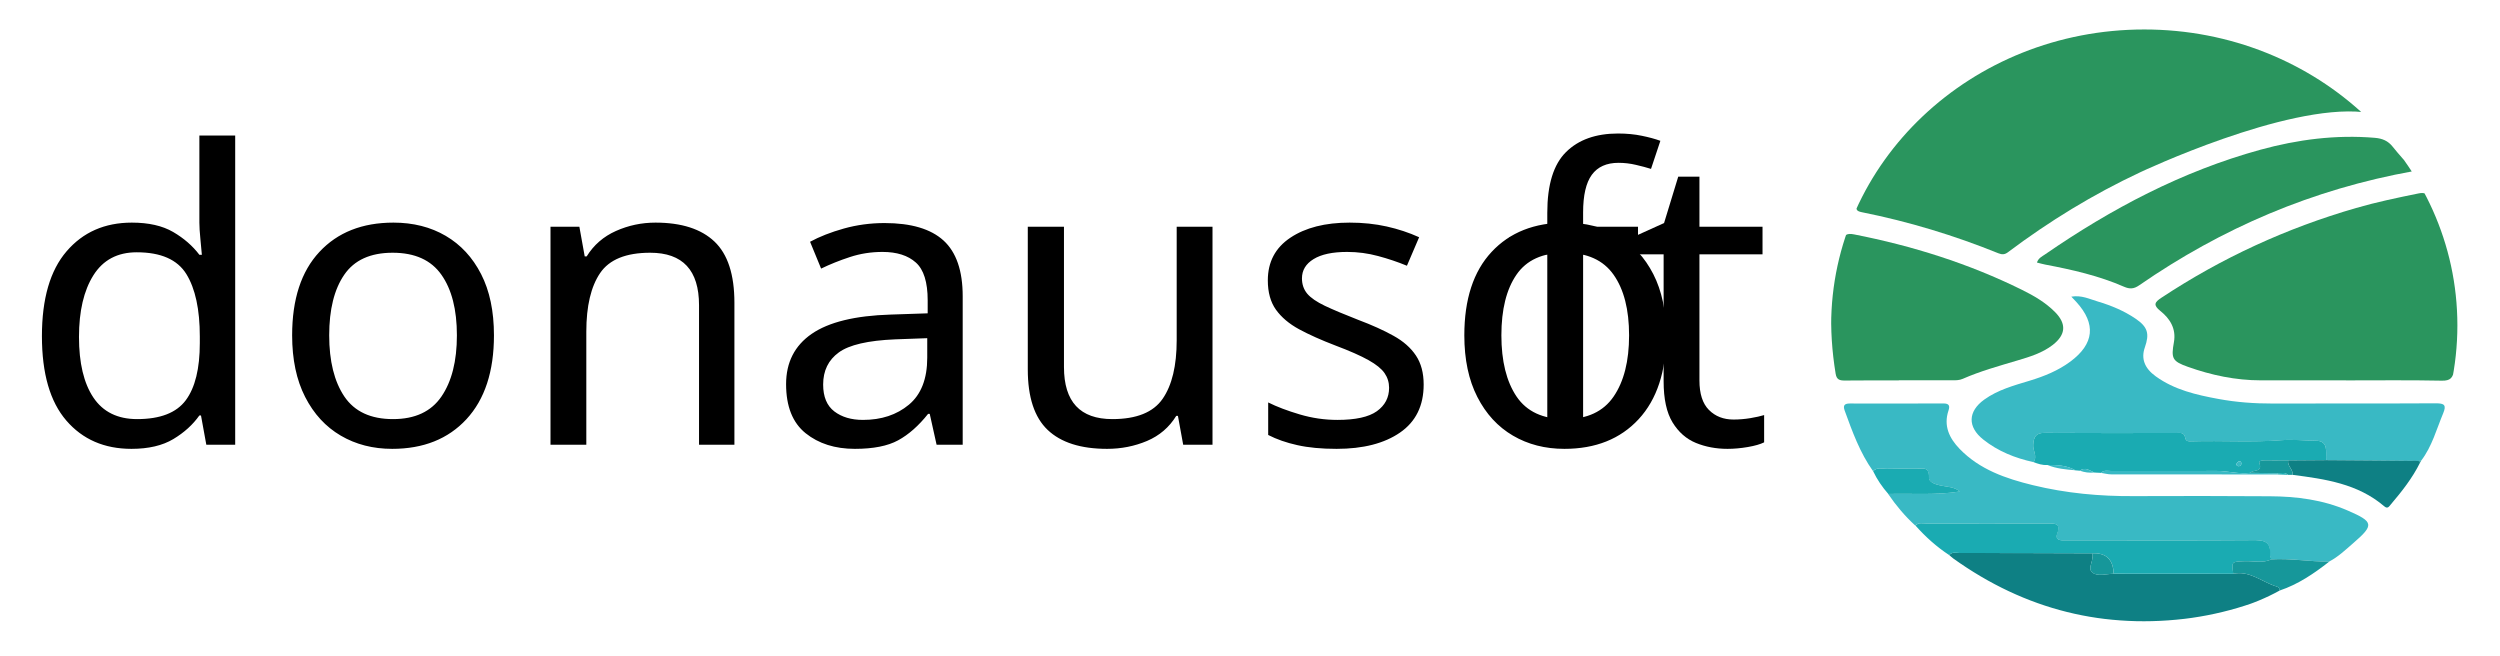
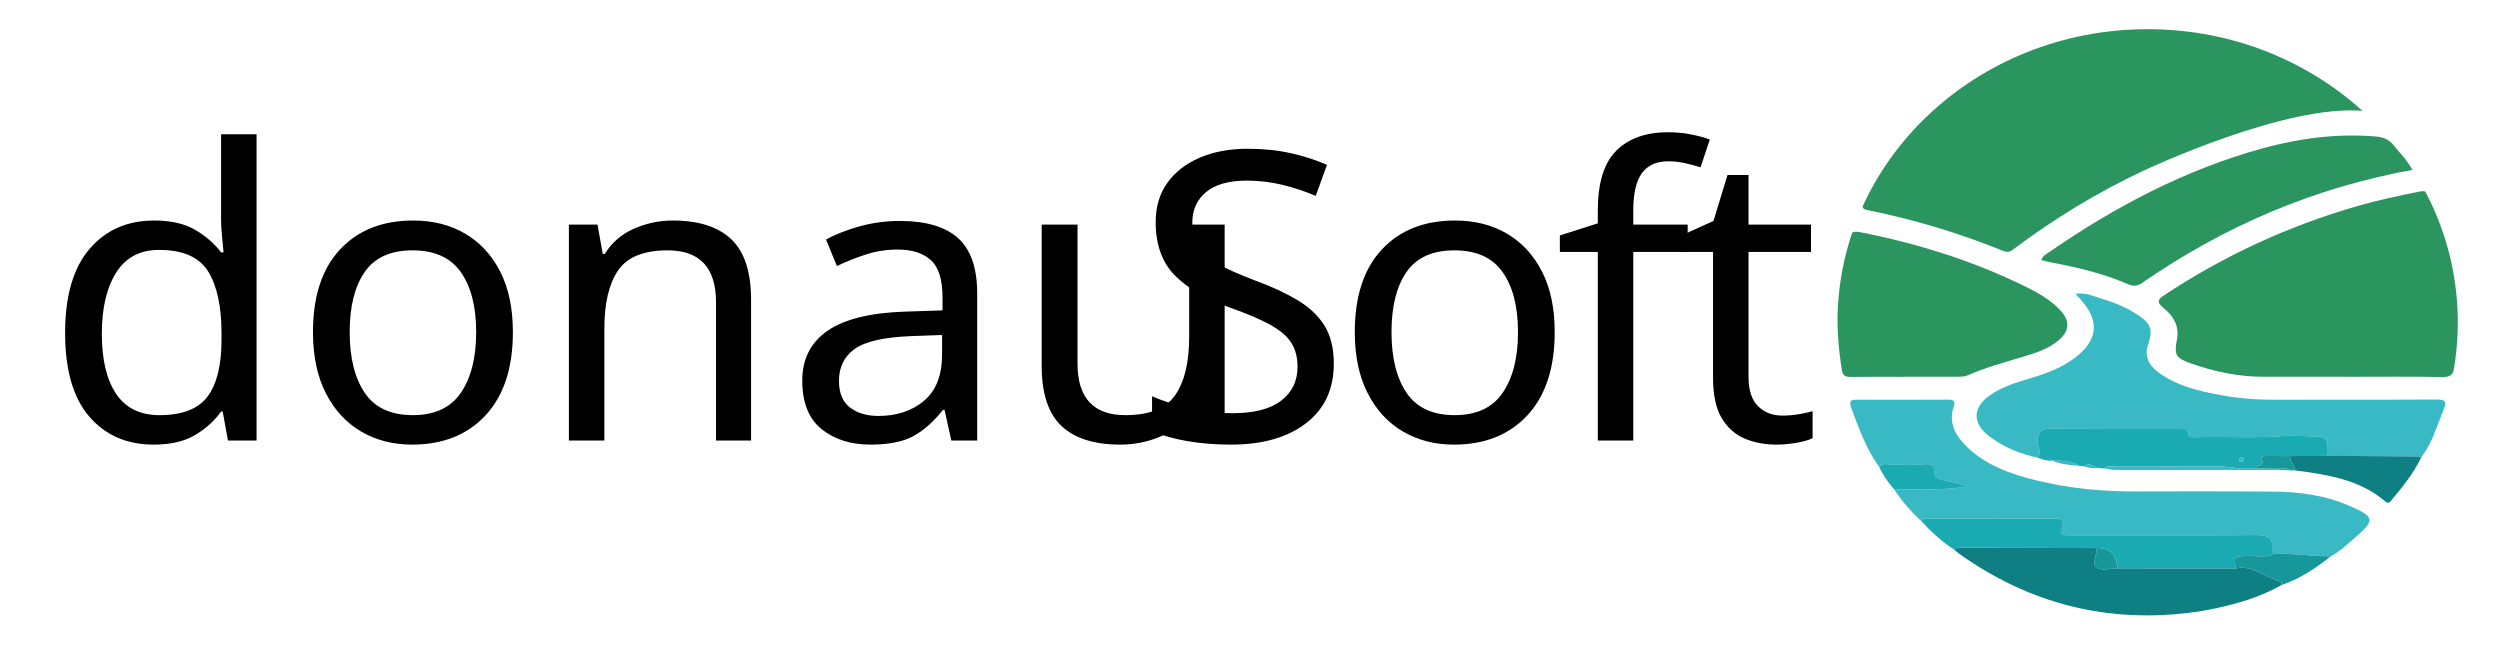
- <svg xmlns="http://www.w3.org/2000/svg" id="Ebene_3" data-name="Ebene 3" viewBox="0 0 534.39 140.04">
+ <svg xmlns="http://www.w3.org/2000/svg" id="Ebene_3" data-name="Ebene 3" viewBox="0 0 539.48 140.04">
  <defs>
    <style>
      .cls-1 {
+         letter-spacing: 0em;
+       }
+ 
+       .cls-2 {
        fill: none;
      }

-       .cls-1, .cls-2, .cls-3, .cls-4, .cls-5, .cls-6 {
+       .cls-2, .cls-3, .cls-4, .cls-5, .cls-6, .cls-7 {
        stroke-width: 0px;
      }

-       .cls-2 {
+       .cls-3 {
        fill: #2a955e;
      }

-       .cls-3 {
+       .cls-4 {
        fill: #0e8084;
      }

-       .cls-7 {
+       .cls-8 {
        clip-path: url(#clippath);
      }

-       .cls-4 {
+       .cls-5 {
        fill: #39b9c4;
      }

-       .cls-5 {
+       .cls-6 {
        fill: #1aabb2;
      }

-       .cls-8 {
+       .cls-9 {
        fill: #000;
        font-family: MyriadPro-Regular, 'Myriad Pro';
        font-size: 86.97px;
      }

-       .cls-9 {
+       .cls-10 {
        letter-spacing: .01em;
      }

-       .cls-6 {
+       .cls-7 {
        fill: #16979a;
      }
    </style>
    <clipPath id="clippath">
-       <ellipse class="cls-1" cx="458.35" cy="69.55" rx="66.93" ry="63.25" />
+       <ellipse class="cls-2" cx="463.44" cy="69.55" rx="66.93" ry="63.25" />
    </clipPath>
  </defs>
-   <text class="cls-8" transform="translate(4.18 95.07)">
-     <tspan x="0" y="0">donauso</tspan>
-     <tspan class="cls-9" x="317.08" y="0">f</tspan>
-     <tspan x="343.43" y="0">t</tspan>
+   <text class="cls-9" transform="translate(9.27 95.07)">
+     <tspan x="0" y="0">donau</tspan>
+     <tspan class="cls-1" x="234.9" y="0">S</tspan>
+     <tspan x="278.3" y="0">o</tspan>
+     <tspan class="cls-10" x="326.04" y="0">f</tspan>
+     <tspan x="352.39" y="0">t</tspan>
  </text>
-   <g class="cls-7">
+   <g class="cls-8">
    <g>
-       <path class="cls-2" d="M501.47,81.3c-6.07,0-12.14,0-18.21,0-5.38,0-10.56-1.1-15.59-2.89-3.35-1.19-3.6-1.8-2.98-5.28.51-2.86-.84-5.02-2.9-6.66-1.59-1.27-1.22-1.87.2-2.81,12.9-8.53,26.79-14.91,41.64-19.2,4.39-1.27,8.85-2.2,13.33-3.11,1.17-.24,1.84-.07,2.44,1.18,5.59,11.65,7.22,23.82,5.19,36.55-.27,1.68-.79,2.33-2.65,2.29-6.82-.14-13.64-.06-20.45-.06h0Z" />
-       <path class="cls-2" d="M505.18,23.97c-16.66-1.78-47.35,12.69-47.73,12.87-10.01,4.69-19.4,10.43-28.23,17.07-.7.53-1.27.54-2.05.23-9.46-3.83-19.19-6.78-29.2-8.78-1.17-.23-1.37-.63-.86-1.63,5.57-10.81,7.99-23.16,19.11-28.55,3.77-1.83,13.27-10.56,17.1-8.88,9.32-5.95,28.72-6.5,36.29.16,2.27-5.09,49.12,18.71,35.56,17.52Z" />
-       <path class="cls-4" d="M434.68,98.78c-3.92-.85-7.58-2.31-10.75-4.83-3.39-2.69-3.3-6,.21-8.53,2.92-2.1,6.34-3.02,9.7-4.04,3.1-.94,6.08-2.14,8.7-4.08,5.12-3.8,5.55-8.06,1.3-12.74-.29-.32-.59-.63-1.08-1.15,2.2-.36,3.86.51,5.6,1.02,2.89.86,5.65,2,8.15,3.7,2.58,1.76,3,3.19,1.96,6.14-.83,2.37-.09,4.43,2.34,6.18,4,2.89,8.68,3.96,13.41,4.83,3.83.71,7.71.99,11.62.98,11.62-.05,23.24.02,34.86-.05,1.79,0,2.28.36,1.55,2.12-1.44,3.44-2.39,7.09-4.7,10.13-.19.02-.37.04-.56.07-6.59-.05-13.17-.1-19.76-.15-.11-1.77.59-4.18-2.29-4.17-2.37,0-4.78-.3-7.08-.12-6.44.53-12.87.06-19.31.26-.59.02-1.3.07-1.44-.73-.23-1.36-1.26-1.05-2.1-1.05-9.3-.01-18.6.03-27.9-.04-1.95-.02-2.39.87-2.5,2.57-.08,1.25.97,2.46.07,3.69Z" />
-       <path class="cls-4" d="M400.39,100.73c-2.82-3.95-4.44-8.46-6.08-12.97-.39-1.08-.06-1.51,1.09-1.51,6.67.02,13.35.01,20.02-.01,1.17,0,1.44.46,1.08,1.52-1.09,3.26.17,5.89,2.36,8.17,4.29,4.45,9.91,6.37,15.69,7.78,7.09,1.73,14.31,2.39,21.61,2.34,9.67-.06,19.35-.02,29.02.03,5.73.03,11.35.74,16.68,3.06,5.54,2.4,5.68,3.06,1.16,6.96-1.63,1.41-3.2,2.92-5.15,3.94-4.14.06-8.24-.75-12.39-.47-.1-.36-.29-.73-.27-1.08.2-2.92-1.54-3.05-3.84-3.03-11.85.09-23.69.04-35.54.04-1.65,0-3.3-.01-4.95,0-.95,0-1.56-.43-1.2-1.35.92-2.32-.46-2.27-2.07-2.26-8.62.03-17.25,0-25.87.02-.79,0-1.67-.3-2.33.44-2.21-2.02-4.12-4.29-5.8-6.76,5.1-.13,10.23.29,15.31-.53-1.22-1.02-2.68-.97-4.03-1.26-1.15-.25-2.63-.67-2.59-1.76.09-2.42-1.41-1.83-2.68-1.84-2.1-.02-4.2-.05-6.29.02-1,.03-2.12-.43-2.97.51Z" />
-       <path class="cls-2" d="M405.87,81.32c-3.82,0-7.65-.03-11.47.02-1.11.01-1.81-.14-2.02-1.45-1.57-9.53-1.27-18.95,1.41-28.27.4-1.39.94-1.83,2.51-1.52,12.48,2.45,24.51,6.22,35.92,11.86,2.55,1.26,5.03,2.7,7.06,4.75,2.49,2.52,2.3,4.84-.48,7.01-2.24,1.74-4.91,2.54-7.56,3.33-3.95,1.18-7.92,2.27-11.7,3.93-.73.32-1.45.31-2.2.31-3.82,0-7.65,0-11.47,0Z" />
-       <path class="cls-2" d="M515.96,36.57c-21.69,3.89-41.02,12.2-58.7,24.42-1.13.78-2,.84-3.24.3-5.38-2.35-11.08-3.64-16.82-4.73-.58-.11-1.15-.28-1.79-.44.3-.95,1.09-1.3,1.7-1.72,14.21-9.8,29.33-17.79,46.05-22.39,7.99-2.19,16.14-3.25,24.47-2.55,1.63.14,2.82.64,3.83,1.91,1.34,1.68,2.81,3.27,4.5,5.21Z" />
-       <path class="cls-3" d="M487.29,126.23c-5.81,3.22-12.13,4.92-18.63,5.83-18.7,2.6-35.76-1.68-51.12-12.67-.3-.22-.57-.48-.86-.72.55-.75,1.37-.47,2.07-.47,9.48,0,18.97.04,28.45.07.55,1.41-1.14,3.2.08,4.13,1.14.88,2.99.27,4.53.23,8.52,0,17.04.01,25.57.02,3.33-.69,5.84,1.48,8.67,2.53.51.19,1.25.2,1.25,1.05Z" />
-       <path class="cls-5" d="M447.2,118.27c-9.48-.03-18.97-.06-28.45-.07-.7,0-1.52-.28-2.07.47-2.71-1.77-5.08-3.91-7.23-6.32.66-.75,1.54-.44,2.33-.44,8.62-.02,17.25,0,25.87-.02,1.61,0,2.99-.06,2.07,2.26-.37.93.25,1.36,1.2,1.35,1.65-.02,3.3,0,4.95,0,11.85,0,23.69.05,35.54-.04,2.3-.02,4.04.11,3.84,3.03-.02.35.17.72.27,1.08-1.84.88-3.8.31-5.7.39-2.81.11-2.81.04-2.44,2.69-8.52,0-17.04-.01-25.57-.02q-.14-4.57-4.6-4.37Z" />
-       <path class="cls-5" d="M434.68,98.78c.89-1.24-.16-2.44-.07-3.69.11-1.7.55-2.58,2.5-2.57,9.3.08,18.6.03,27.9.04.84,0,1.87-.31,2.1,1.05.13.8.84.75,1.44.73,6.43-.2,12.86.26,19.31-.26,2.3-.19,4.71.12,7.08.12,2.88,0,2.19,2.4,2.29,4.17-2.7.02-5.4.04-8.09.06-1.65,0-3.29-.03-4.94-.02-.51,0-1.43.05-1.24.56.76,2.11-1.38,1.34-1.92,2.11-2.41.33-4.75-.41-7.14-.41-7.49,0-14.98,0-22.47.02-.79,0-1.66-.29-2.35.39-.47-.02-.93-.05-1.4-.07-1-.39-1.94-1.29-3.11-.39-.31-.03-.63-.05-.94-.08-1.87-1.1-3.95-1.14-6.03-1.15-1.03.08-1.98-.25-2.93-.61ZM478.57,99.66c.31-.05.52-.23.54-.54.02-.31-.17-.59-.49-.51-.23.06-.49.33-.56.55-.09.31.19.48.5.5Z" />
-       <path class="cls-3" d="M489.13,98.42c2.7-.02,5.4-.04,8.09-.06,6.59.05,13.17.1,19.76.15.11.12.22.24.33.36-1.63,3.31-3.9,6.18-6.27,8.97-.38.44-.67,1.01-1.41.37-5.64-4.82-12.61-5.81-19.6-6.71.23-1.18-1.2-1.89-.9-3.09Z" />
-       <path class="cls-6" d="M477.37,122.65c-.37-2.65-.37-2.58,2.44-2.69,1.9-.08,3.85.49,5.7-.39,4.15-.27,8.25.53,12.39.47-3.25,2.54-6.64,4.86-10.61,6.19,0-.84-.74-.86-1.25-1.05-2.83-1.05-5.33-3.22-8.67-2.53Z" />
-       <path class="cls-5" d="M400.39,100.73c.85-.94,1.97-.48,2.97-.51,2.1-.07,4.2-.04,6.29-.02,1.27.01,2.77-.57,2.68,1.84-.04,1.09,1.44,1.52,2.59,1.76,1.35.29,2.8.24,4.03,1.26-5.09.83-10.21.4-15.31.53-1.3-1.48-2.4-3.09-3.25-4.87Z" />
-       <path class="cls-4" d="M449.08,101.07c.69-.69,1.56-.39,2.35-.39,7.49-.02,14.98,0,22.47-.02,2.39,0,4.73.74,7.14.41,1.94.03,3.88.06,5.82.09.01.09.01.17.01.26-11.86,0-23.72,0-35.57-.02-.74,0-1.47-.21-2.21-.32Z" />
-       <path class="cls-6" d="M486.85,101.16c-1.94-.03-3.88-.06-5.82-.09.54-.77,2.68,0,1.92-2.11-.19-.51.74-.56,1.24-.56,1.65,0,3.29.01,4.94.02-.3,1.2,1.13,1.91.9,3.09-.32,0-.64,0-.96-.01-.66-.63-1.46-.32-2.21-.34Z" />
-       <path class="cls-4" d="M437.61,99.38c2.08.01,4.15.05,6.03,1.15-2.05-.17-4.1-.35-6.03-1.15Z" />
-       <path class="cls-4" d="M444.57,100.61c1.16-.9,2.1,0,3.11.39-1.07.12-2.1-.02-3.11-.39Z" />
-       <path class="cls-5" d="M486.85,101.16c.75.02,1.56-.29,2.21.34-.74-.03-1.47-.05-2.2-.08,0-.09,0-.17-.01-.26Z" />
-       <path class="cls-6" d="M517.31,98.88c-.11-.12-.22-.24-.33-.36.19-.02.37-.04.56-.07-.08.14-.15.29-.23.43Z" />
-       <path class="cls-6" d="M447.2,118.27q4.47-.21,4.6,4.37c-1.54.04-3.39.64-4.53-.23-1.21-.93.47-2.72-.08-4.13Z" />
-       <path class="cls-4" d="M478.57,99.66c-.32-.02-.59-.19-.5-.5.06-.23.33-.49.56-.55.31-.08.5.2.49.51-.02.31-.23.49-.54.54Z" />
+       <path class="cls-3" d="M506.56,81.3c-6.07,0-12.14,0-18.21,0-5.38,0-10.56-1.1-15.59-2.89-3.35-1.19-3.6-1.8-2.98-5.28.51-2.86-.84-5.02-2.9-6.66-1.59-1.27-1.22-1.87.2-2.81,12.9-8.53,26.79-14.91,41.64-19.2,4.39-1.27,8.85-2.2,13.33-3.11,1.17-.24,1.84-.07,2.44,1.18,5.59,11.65,7.22,23.82,5.19,36.55-.27,1.68-.79,2.33-2.65,2.29-6.82-.14-13.64-.06-20.45-.06h0Z" />
+       <path class="cls-3" d="M510.27,23.97c-16.66-1.78-47.35,12.69-47.73,12.87-10.01,4.69-19.4,10.43-28.23,17.07-.7.53-1.27.54-2.05.23-9.46-3.83-19.19-6.78-29.2-8.78-1.17-.23-1.37-.63-.86-1.63,5.57-10.81,7.99-23.16,19.11-28.55,3.77-1.83,13.27-10.56,17.1-8.88,9.32-5.95,28.72-6.5,36.29.16,2.27-5.09,49.12,18.71,35.56,17.52Z" />
+       <path class="cls-5" d="M439.77,98.78c-3.92-.85-7.58-2.31-10.75-4.83-3.39-2.69-3.3-6,.21-8.53,2.92-2.1,6.34-3.02,9.7-4.04,3.1-.94,6.08-2.14,8.7-4.08,5.12-3.8,5.55-8.06,1.3-12.74-.29-.32-.59-.63-1.08-1.15,2.2-.36,3.86.51,5.6,1.02,2.89.86,5.65,2,8.15,3.7,2.58,1.76,3,3.19,1.96,6.14-.83,2.37-.09,4.43,2.34,6.18,4,2.89,8.68,3.96,13.41,4.83,3.83.71,7.71.99,11.62.98,11.62-.05,23.24.02,34.86-.05,1.79,0,2.28.36,1.55,2.12-1.44,3.44-2.39,7.09-4.7,10.13-.19.02-.37.04-.56.07-6.59-.05-13.17-.1-19.76-.15-.11-1.77.59-4.18-2.29-4.17-2.37,0-4.78-.3-7.08-.12-6.44.53-12.87.06-19.31.26-.59.02-1.3.07-1.44-.73-.23-1.36-1.26-1.05-2.1-1.05-9.3-.01-18.6.03-27.9-.04-1.95-.02-2.39.87-2.5,2.57-.08,1.25.97,2.46.07,3.69Z" />
+       <path class="cls-5" d="M405.48,100.73c-2.82-3.95-4.44-8.46-6.08-12.97-.39-1.08-.06-1.51,1.09-1.51,6.67.02,13.35.01,20.02-.01,1.17,0,1.44.46,1.08,1.52-1.09,3.26.17,5.89,2.36,8.17,4.29,4.45,9.91,6.37,15.69,7.78,7.09,1.73,14.31,2.39,21.61,2.34,9.67-.06,19.35-.02,29.02.03,5.73.03,11.35.74,16.68,3.06,5.54,2.4,5.68,3.06,1.16,6.96-1.63,1.41-3.2,2.92-5.15,3.94-4.14.06-8.24-.75-12.39-.47-.1-.36-.29-.73-.27-1.08.2-2.92-1.54-3.05-3.84-3.03-11.85.09-23.69.04-35.54.04-1.65,0-3.3-.01-4.95,0-.95,0-1.56-.43-1.2-1.35.92-2.32-.46-2.27-2.07-2.26-8.62.03-17.25,0-25.87.02-.79,0-1.67-.3-2.33.44-2.21-2.02-4.12-4.29-5.8-6.76,5.1-.13,10.23.29,15.31-.53-1.22-1.02-2.68-.97-4.03-1.26-1.15-.25-2.63-.67-2.59-1.76.09-2.42-1.41-1.83-2.68-1.84-2.1-.02-4.2-.05-6.29.02-1,.03-2.12-.43-2.97.51Z" />
+       <path class="cls-3" d="M410.96,81.32c-3.82,0-7.65-.03-11.47.02-1.11.01-1.81-.14-2.02-1.45-1.57-9.53-1.27-18.95,1.41-28.27.4-1.39.94-1.83,2.51-1.52,12.48,2.45,24.51,6.22,35.92,11.86,2.55,1.26,5.03,2.7,7.06,4.75,2.49,2.52,2.3,4.84-.48,7.01-2.24,1.74-4.91,2.54-7.56,3.33-3.95,1.18-7.92,2.27-11.7,3.93-.73.32-1.45.31-2.2.31-3.82,0-7.65,0-11.47,0Z" />
+       <path class="cls-3" d="M521.05,36.57c-21.69,3.89-41.02,12.2-58.7,24.42-1.13.78-2,.84-3.24.3-5.38-2.35-11.08-3.64-16.82-4.73-.58-.11-1.15-.28-1.79-.44.3-.95,1.09-1.3,1.7-1.72,14.21-9.8,29.33-17.79,46.05-22.39,7.99-2.19,16.14-3.25,24.47-2.55,1.63.14,2.82.64,3.83,1.91,1.34,1.68,2.81,3.27,4.5,5.21Z" />
+       <path class="cls-4" d="M492.38,126.23c-5.81,3.22-12.13,4.92-18.63,5.83-18.7,2.6-35.76-1.68-51.12-12.67-.3-.22-.57-.48-.86-.72.55-.75,1.37-.47,2.07-.47,9.48,0,18.97.04,28.45.07.55,1.41-1.14,3.2.08,4.13,1.14.88,2.99.27,4.53.23,8.52,0,17.04.01,25.57.02,3.33-.69,5.84,1.48,8.67,2.53.51.19,1.25.2,1.25,1.05Z" />
+       <path class="cls-6" d="M452.29,118.27c-9.48-.03-18.97-.06-28.45-.07-.7,0-1.52-.28-2.07.47-2.71-1.77-5.08-3.91-7.23-6.32.66-.75,1.54-.44,2.33-.44,8.62-.02,17.25,0,25.87-.02,1.61,0,2.99-.06,2.07,2.26-.37.93.25,1.36,1.2,1.35,1.65-.02,3.3,0,4.95,0,11.85,0,23.69.05,35.54-.04,2.3-.02,4.04.11,3.84,3.03-.02.35.17.72.27,1.08-1.84.88-3.8.31-5.7.39-2.81.11-2.81.04-2.44,2.69-8.52,0-17.04-.01-25.57-.02q-.14-4.57-4.6-4.37Z" />
+       <path class="cls-6" d="M439.77,98.78c.89-1.24-.16-2.44-.07-3.69.11-1.7.55-2.58,2.5-2.57,9.3.08,18.6.03,27.9.04.84,0,1.87-.31,2.1,1.05.13.8.84.75,1.44.73,6.43-.2,12.86.26,19.31-.26,2.3-.19,4.71.12,7.08.12,2.88,0,2.19,2.4,2.29,4.17-2.7.02-5.4.04-8.09.06-1.65,0-3.29-.03-4.94-.02-.51,0-1.43.05-1.24.56.76,2.11-1.38,1.34-1.92,2.11-2.41.33-4.75-.41-7.14-.41-7.49,0-14.98,0-22.47.02-.79,0-1.66-.29-2.35.39-.47-.02-.93-.05-1.4-.07-1-.39-1.94-1.29-3.11-.39-.31-.03-.63-.05-.94-.08-1.87-1.1-3.95-1.14-6.03-1.15-1.03.08-1.98-.25-2.93-.61ZM483.66,99.66c.31-.05.52-.23.54-.54.02-.31-.17-.59-.49-.51-.23.06-.49.33-.56.55-.09.31.19.48.5.5Z" />
+       <path class="cls-4" d="M494.22,98.42c2.7-.02,5.4-.04,8.09-.06,6.59.05,13.17.1,19.76.15.11.12.22.24.33.36-1.63,3.31-3.9,6.18-6.27,8.97-.38.44-.67,1.01-1.41.37-5.64-4.82-12.61-5.81-19.6-6.71.23-1.18-1.2-1.89-.9-3.09Z" />
+       <path class="cls-7" d="M482.46,122.65c-.37-2.65-.37-2.58,2.44-2.69,1.9-.08,3.85.49,5.7-.39,4.15-.27,8.25.53,12.39.47-3.25,2.54-6.64,4.86-10.61,6.19,0-.84-.74-.86-1.25-1.05-2.83-1.05-5.33-3.22-8.67-2.53Z" />
+       <path class="cls-6" d="M405.48,100.73c.85-.94,1.97-.48,2.97-.51,2.1-.07,4.2-.04,6.29-.02,1.27.01,2.77-.57,2.68,1.84-.04,1.09,1.44,1.52,2.59,1.76,1.35.29,2.8.24,4.03,1.26-5.09.83-10.21.4-15.31.53-1.3-1.48-2.4-3.09-3.25-4.87Z" />
+       <path class="cls-5" d="M454.17,101.07c.69-.69,1.56-.39,2.35-.39,7.49-.02,14.98,0,22.47-.02,2.39,0,4.73.74,7.14.41,1.94.03,3.88.06,5.82.09.01.09.01.17.01.26-11.86,0-23.72,0-35.57-.02-.74,0-1.47-.21-2.21-.32Z" />
+       <path class="cls-7" d="M491.94,101.16c-1.94-.03-3.88-.06-5.82-.09.54-.77,2.68,0,1.92-2.11-.19-.51.74-.56,1.24-.56,1.65,0,3.29.01,4.94.02-.3,1.2,1.13,1.91.9,3.09-.32,0-.64,0-.96-.01-.66-.63-1.46-.32-2.21-.34Z" />
+       <path class="cls-5" d="M442.7,99.38c2.08.01,4.15.05,6.03,1.15-2.05-.17-4.1-.35-6.03-1.15Z" />
+       <path class="cls-5" d="M449.66,100.61c1.16-.9,2.1,0,3.11.39-1.07.12-2.1-.02-3.11-.39Z" />
+       <path class="cls-6" d="M491.94,101.16c.75.02,1.56-.29,2.21.34-.74-.03-1.47-.05-2.2-.08,0-.09,0-.17-.01-.26Z" />
+       <path class="cls-7" d="M522.4,98.88c-.11-.12-.22-.24-.33-.36.19-.02.37-.04.56-.07-.08.14-.15.29-.23.43Z" />
+       <path class="cls-7" d="M452.29,118.27q4.47-.21,4.6,4.37c-1.54.04-3.39.64-4.53-.23-1.21-.93.47-2.72-.08-4.13Z" />
+       <path class="cls-5" d="M483.66,99.66c-.32-.02-.59-.19-.5-.5.06-.23.33-.49.56-.55.31-.08.5.2.49.51-.02.31-.23.49-.54.54Z" />
    </g>
  </g>
</svg>
